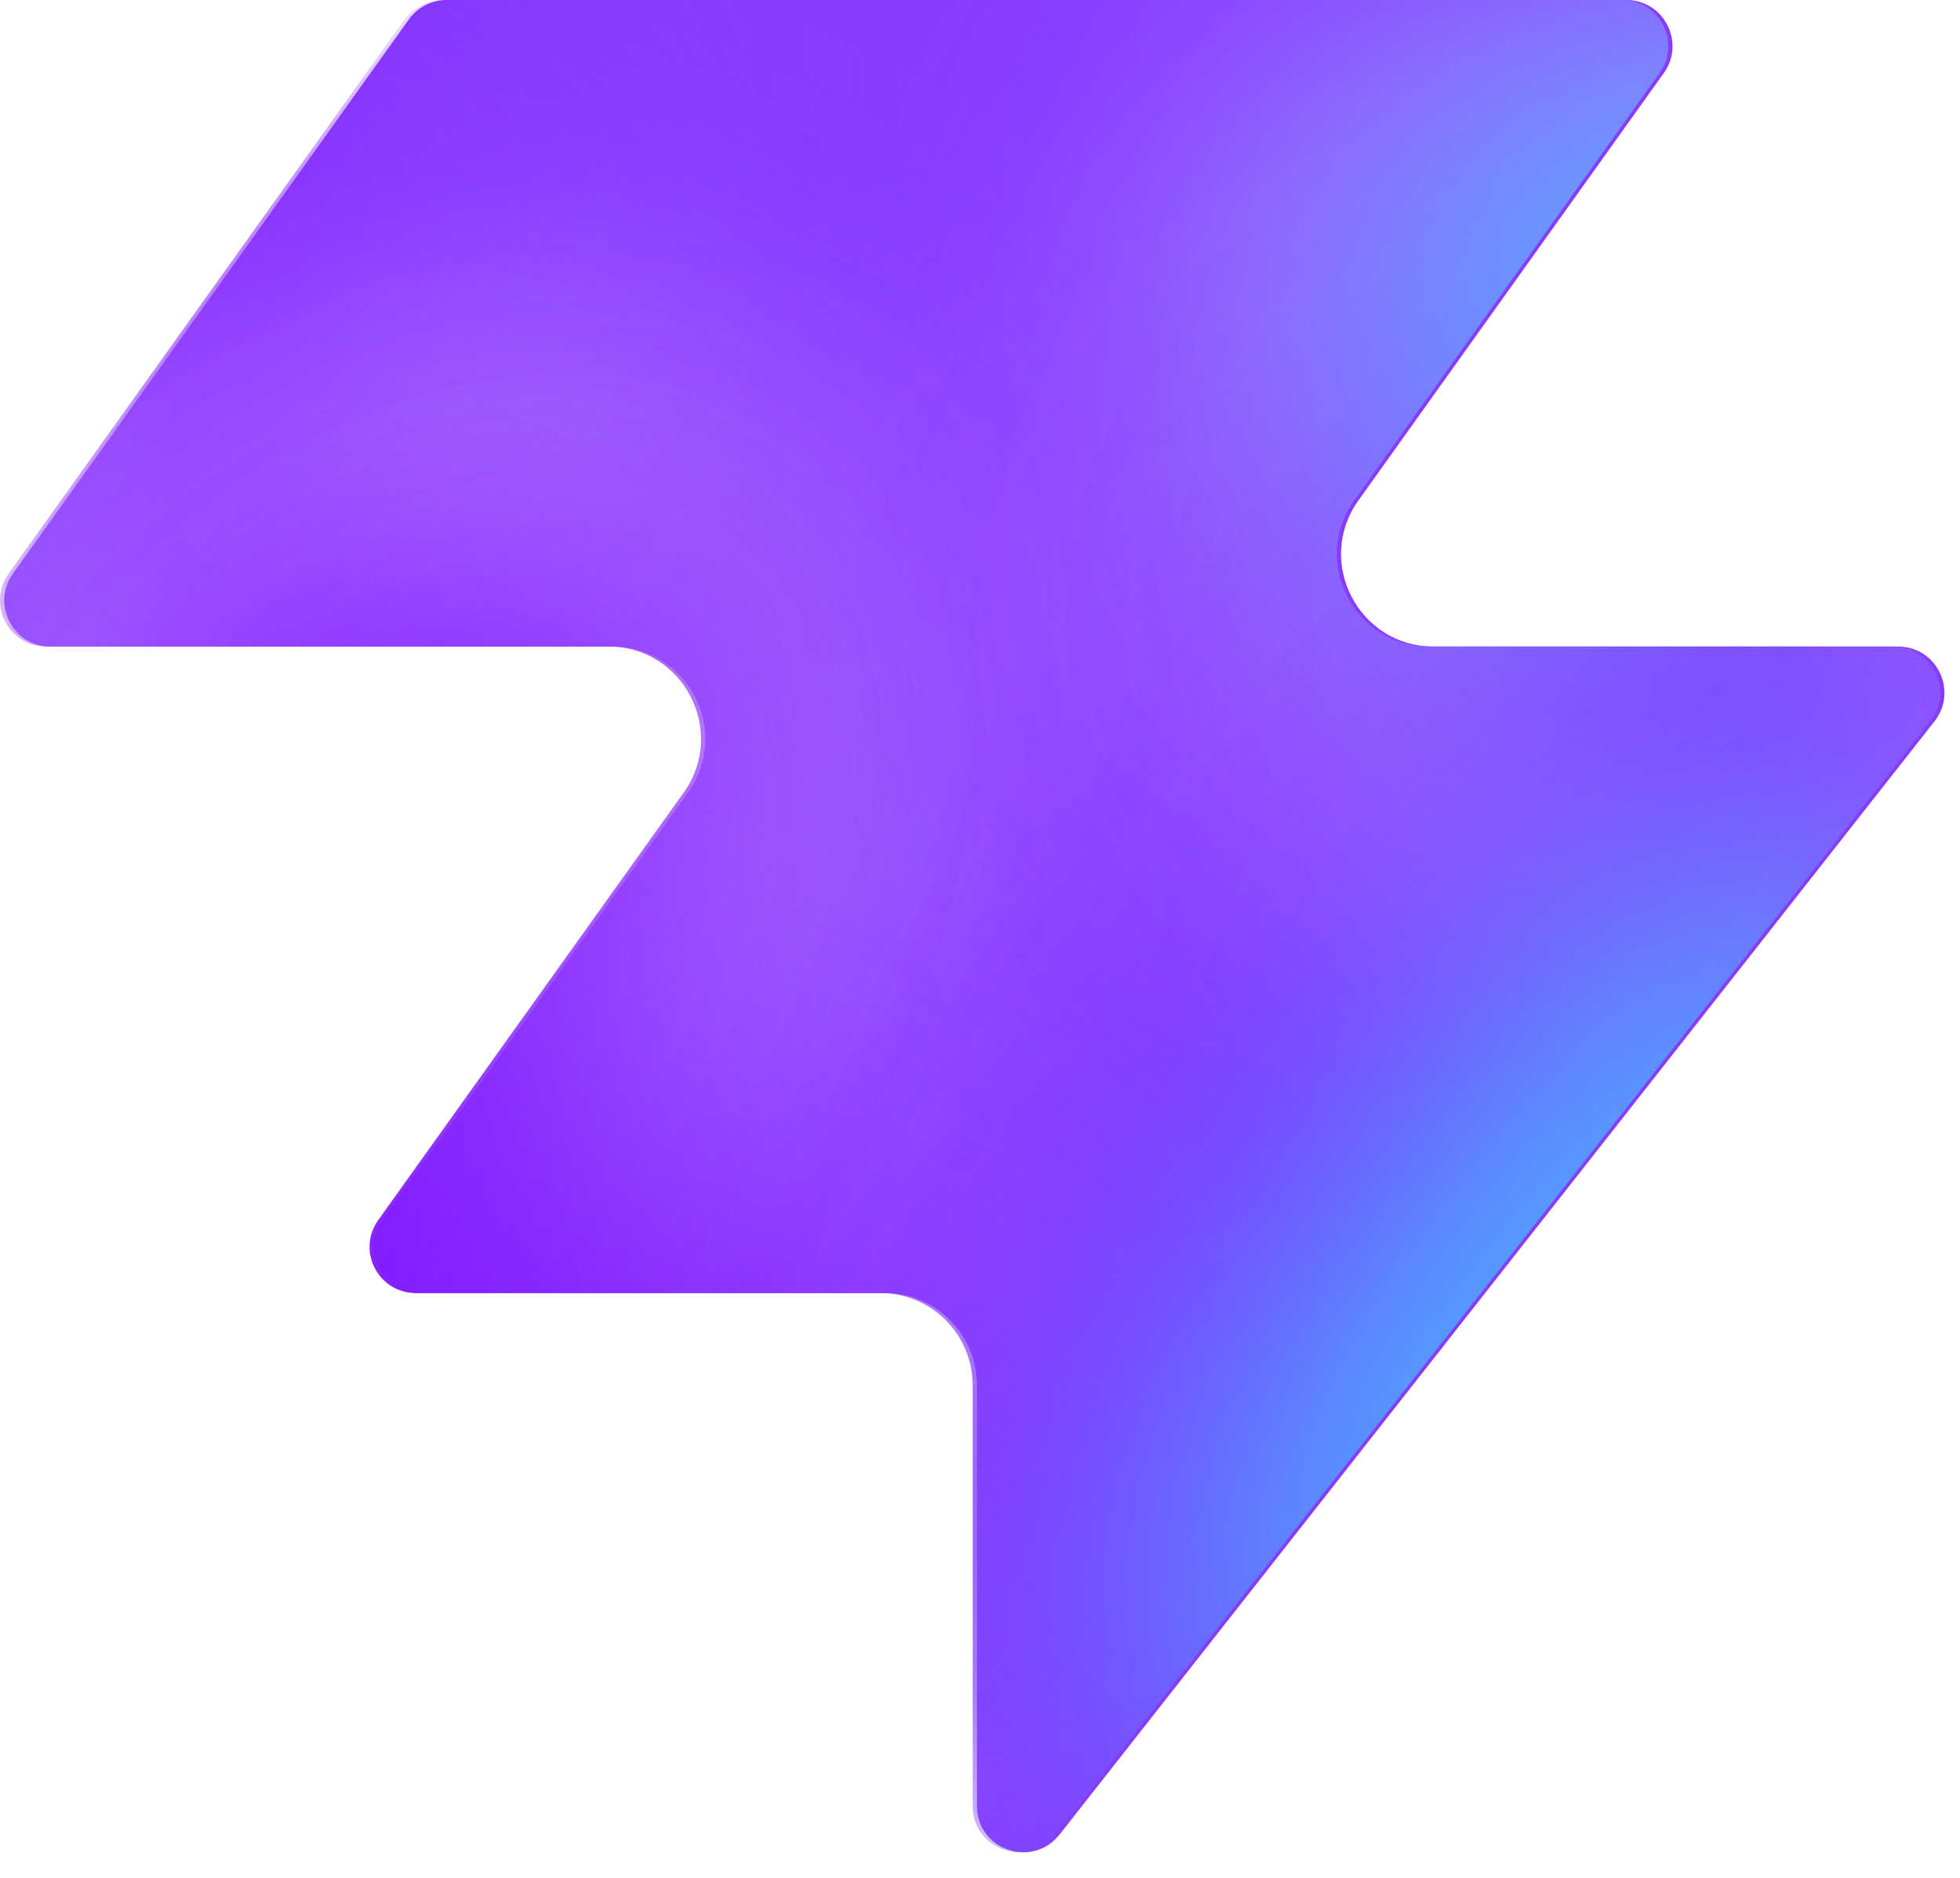
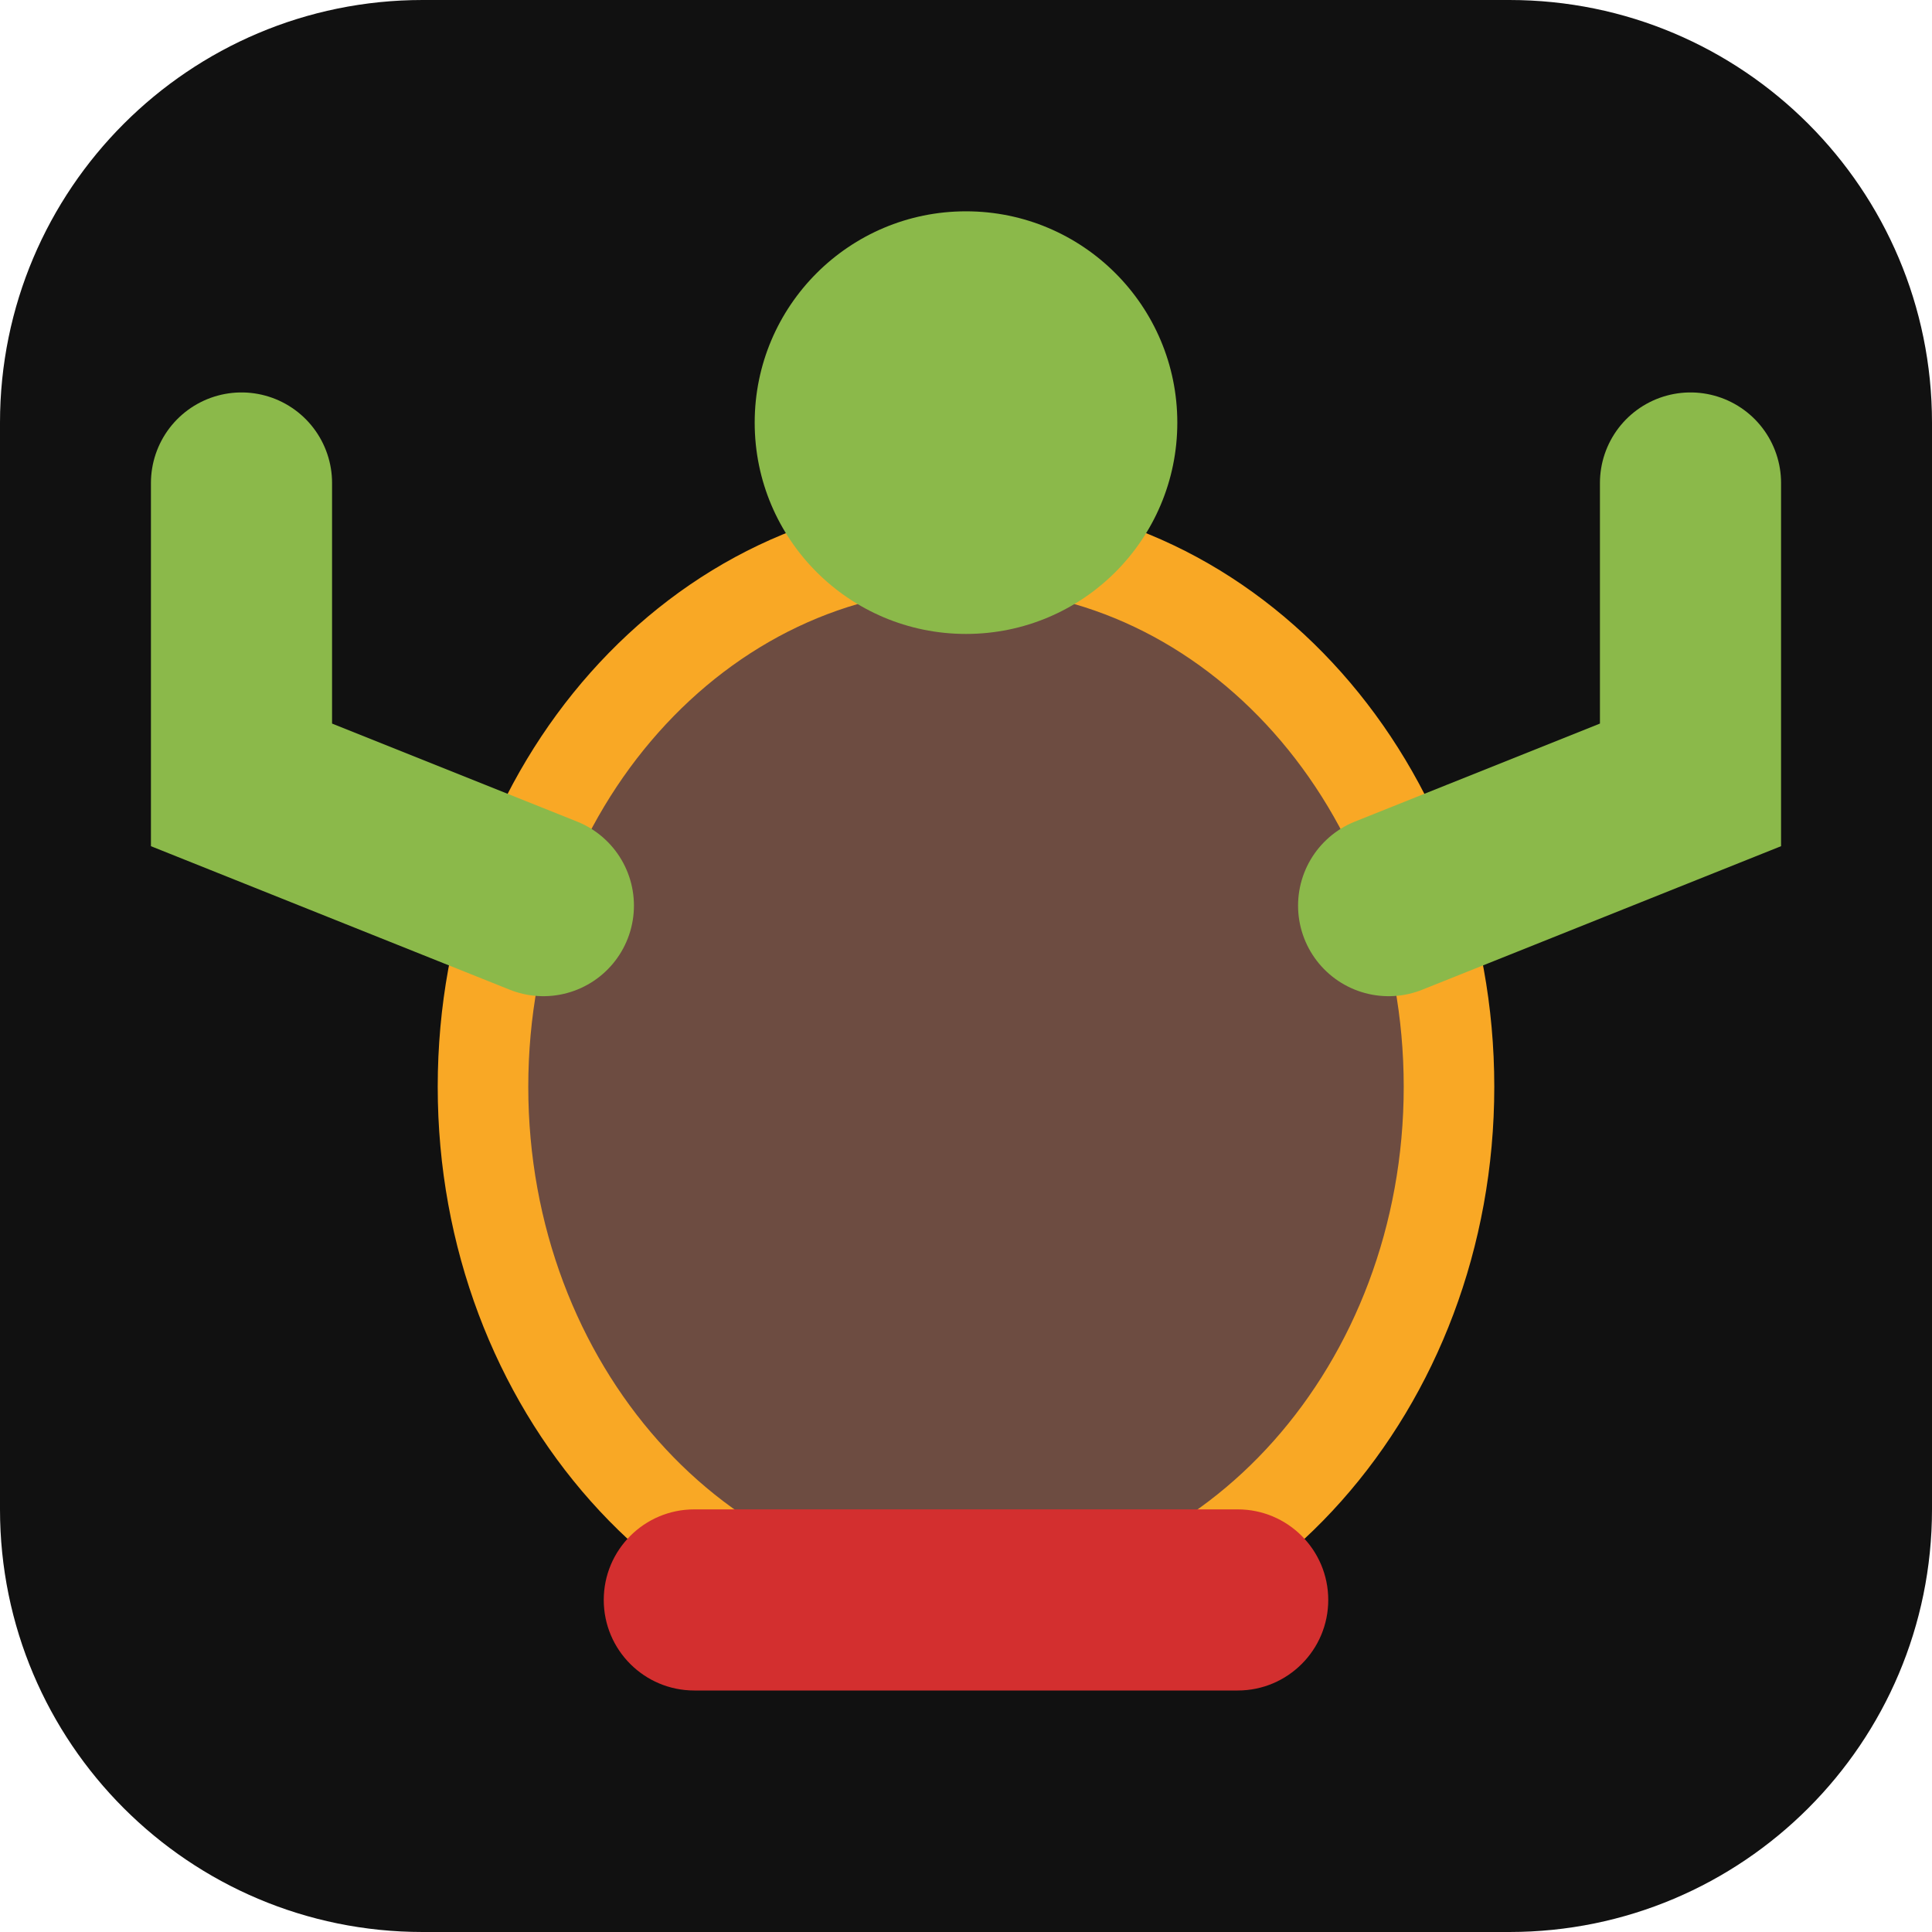
- <svg xmlns="http://www.w3.org/2000/svg" width="48" height="46" fill="none" viewBox="0 0 48 46">
-   <path fill="#863bff" d="M25.946 44.938c-.664.845-2.021.375-2.021-.698V33.937a2.26 2.26 0 0 0-2.262-2.262H10.287c-.92 0-1.456-1.04-.92-1.788l7.48-10.471c1.07-1.497 0-3.578-1.842-3.578H1.237c-.92 0-1.456-1.04-.92-1.788L10.013.474c.214-.297.556-.474.92-.474h28.894c.92 0 1.456 1.04.92 1.788l-7.48 10.471c-1.07 1.498 0 3.579 1.842 3.579h11.377c.943 0 1.473 1.088.89 1.83L25.947 44.94z" style="fill:#863bff;fill:color(display-p3 .525 .23 1);fill-opacity:1" />
-   <mask id="a" width="48" height="46" x="0" y="0" maskUnits="userSpaceOnUse" style="mask-type:alpha">
-     <path fill="#000" d="M25.842 44.938c-.664.844-2.021.375-2.021-.698V33.937a2.26 2.26 0 0 0-2.262-2.262H10.183c-.92 0-1.456-1.04-.92-1.788l7.48-10.471c1.07-1.498 0-3.579-1.842-3.579H1.133c-.92 0-1.456-1.04-.92-1.787L9.91.473c.214-.297.556-.474.92-.474h28.894c.92 0 1.456 1.04.92 1.788l-7.48 10.471c-1.07 1.498 0 3.578 1.842 3.578h11.377c.943 0 1.473 1.088.89 1.832L25.843 44.94z" style="fill:#000;fill-opacity:1" />
-   </mask>
-   <g mask="url(#a)">
-     <g filter="url(#b)">
-       <ellipse cx="5.508" cy="14.704" fill="#ede6ff" rx="5.508" ry="14.704" style="fill:#ede6ff;fill:color(display-p3 .927 .903 1);fill-opacity:1" transform="matrix(.00324 1 1 -.00324 -4.47 31.516)" />
-     </g>
-     <g filter="url(#c)">
-       <ellipse cx="10.399" cy="29.851" fill="#ede6ff" rx="10.399" ry="29.851" style="fill:#ede6ff;fill:color(display-p3 .927 .903 1);fill-opacity:1" transform="matrix(.00324 1 1 -.00324 -39.328 7.883)" />
-     </g>
-     <g filter="url(#d)">
-       <ellipse cx="5.508" cy="30.487" fill="#7e14ff" rx="5.508" ry="30.487" style="fill:#7e14ff;fill:color(display-p3 .492 .077 1);fill-opacity:1" transform="rotate(89.814 -25.913 -14.639)scale(1 -1)" />
-     </g>
-     <g filter="url(#e)">
-       <ellipse cx="5.508" cy="30.599" fill="#7e14ff" rx="5.508" ry="30.599" style="fill:#7e14ff;fill:color(display-p3 .492 .077 1);fill-opacity:1" transform="rotate(89.814 -32.644 -3.334)scale(1 -1)" />
-     </g>
-     <g filter="url(#f)">
-       <ellipse cx="5.508" cy="30.599" fill="#7e14ff" rx="5.508" ry="30.599" style="fill:#7e14ff;fill:color(display-p3 .492 .077 1);fill-opacity:1" transform="matrix(.00324 1 1 -.00324 -34.34 30.47)" />
-     </g>
-     <g filter="url(#g)">
-       <ellipse cx="14.072" cy="22.078" fill="#ede6ff" rx="14.072" ry="22.078" style="fill:#ede6ff;fill:color(display-p3 .927 .903 1);fill-opacity:1" transform="rotate(93.35 24.506 48.493)scale(-1 1)" />
-     </g>
-     <g filter="url(#h)">
-       <ellipse cx="3.47" cy="21.501" fill="#7e14ff" rx="3.47" ry="21.501" style="fill:#7e14ff;fill:color(display-p3 .492 .077 1);fill-opacity:1" transform="rotate(89.009 28.708 47.59)scale(-1 1)" />
-     </g>
-     <g filter="url(#i)">
-       <ellipse cx="3.47" cy="21.501" fill="#7e14ff" rx="3.47" ry="21.501" style="fill:#7e14ff;fill:color(display-p3 .492 .077 1);fill-opacity:1" transform="rotate(89.009 28.708 47.59)scale(-1 1)" />
-     </g>
-     <g filter="url(#j)">
-       <ellipse cx=".387" cy="8.972" fill="#7e14ff" rx="4.407" ry="29.108" style="fill:#7e14ff;fill:color(display-p3 .492 .077 1);fill-opacity:1" transform="rotate(39.51 .387 8.972)" />
-     </g>
-     <g filter="url(#k)">
-       <ellipse cx="47.523" cy="-6.092" fill="#7e14ff" rx="4.407" ry="29.108" style="fill:#7e14ff;fill:color(display-p3 .492 .077 1);fill-opacity:1" transform="rotate(37.892 47.523 -6.092)" />
-     </g>
-     <g filter="url(#l)">
-       <ellipse cx="41.412" cy="6.333" fill="#47bfff" rx="5.971" ry="9.665" style="fill:#47bfff;fill:color(display-p3 .28 .748 1);fill-opacity:1" transform="rotate(37.892 41.412 6.333)" />
-     </g>
-     <g filter="url(#m)">
-       <ellipse cx="-1.879" cy="38.332" fill="#7e14ff" rx="4.407" ry="29.108" style="fill:#7e14ff;fill:color(display-p3 .492 .077 1);fill-opacity:1" transform="rotate(37.892 -1.88 38.332)" />
-     </g>
-     <g filter="url(#n)">
-       <ellipse cx="-1.879" cy="38.332" fill="#7e14ff" rx="4.407" ry="29.108" style="fill:#7e14ff;fill:color(display-p3 .492 .077 1);fill-opacity:1" transform="rotate(37.892 -1.88 38.332)" />
-     </g>
-     <g filter="url(#o)">
-       <ellipse cx="35.651" cy="29.907" fill="#7e14ff" rx="4.407" ry="29.108" style="fill:#7e14ff;fill:color(display-p3 .492 .077 1);fill-opacity:1" transform="rotate(37.892 35.651 29.907)" />
-     </g>
-     <g filter="url(#p)">
-       <ellipse cx="38.418" cy="32.4" fill="#47bfff" rx="5.971" ry="15.297" style="fill:#47bfff;fill:color(display-p3 .28 .748 1);fill-opacity:1" transform="rotate(37.892 38.418 32.4)" />
-     </g>
-   </g>
-   <defs>
-     <filter id="b" width="60.045" height="41.654" x="-19.77" y="16.149" color-interpolation-filters="sRGB" filterUnits="userSpaceOnUse">
-       <feFlood flood-opacity="0" result="BackgroundImageFix" />
-       <feBlend in="SourceGraphic" in2="BackgroundImageFix" result="shape" />
-       <feGaussianBlur result="effect1_foregroundBlur_2002_17158" stdDeviation="7.659" />
-     </filter>
-     <filter id="c" width="90.34" height="51.437" x="-54.613" y="-7.533" color-interpolation-filters="sRGB" filterUnits="userSpaceOnUse">
-       <feFlood flood-opacity="0" result="BackgroundImageFix" />
-       <feBlend in="SourceGraphic" in2="BackgroundImageFix" result="shape" />
-       <feGaussianBlur result="effect1_foregroundBlur_2002_17158" stdDeviation="7.659" />
-     </filter>
-     <filter id="d" width="79.355" height="29.4" x="-49.64" y="2.03" color-interpolation-filters="sRGB" filterUnits="userSpaceOnUse">
-       <feFlood flood-opacity="0" result="BackgroundImageFix" />
-       <feBlend in="SourceGraphic" in2="BackgroundImageFix" result="shape" />
-       <feGaussianBlur result="effect1_foregroundBlur_2002_17158" stdDeviation="4.596" />
-     </filter>
-     <filter id="e" width="79.579" height="29.4" x="-45.045" y="20.029" color-interpolation-filters="sRGB" filterUnits="userSpaceOnUse">
-       <feFlood flood-opacity="0" result="BackgroundImageFix" />
-       <feBlend in="SourceGraphic" in2="BackgroundImageFix" result="shape" />
-       <feGaussianBlur result="effect1_foregroundBlur_2002_17158" stdDeviation="4.596" />
-     </filter>
-     <filter id="f" width="79.579" height="29.4" x="-43.513" y="21.178" color-interpolation-filters="sRGB" filterUnits="userSpaceOnUse">
-       <feFlood flood-opacity="0" result="BackgroundImageFix" />
-       <feBlend in="SourceGraphic" in2="BackgroundImageFix" result="shape" />
-       <feGaussianBlur result="effect1_foregroundBlur_2002_17158" stdDeviation="4.596" />
-     </filter>
-     <filter id="g" width="74.749" height="58.852" x="15.756" y="-17.901" color-interpolation-filters="sRGB" filterUnits="userSpaceOnUse">
-       <feFlood flood-opacity="0" result="BackgroundImageFix" />
-       <feBlend in="SourceGraphic" in2="BackgroundImageFix" result="shape" />
-       <feGaussianBlur result="effect1_foregroundBlur_2002_17158" stdDeviation="7.659" />
-     </filter>
-     <filter id="h" width="61.377" height="25.362" x="23.548" y="2.284" color-interpolation-filters="sRGB" filterUnits="userSpaceOnUse">
-       <feFlood flood-opacity="0" result="BackgroundImageFix" />
-       <feBlend in="SourceGraphic" in2="BackgroundImageFix" result="shape" />
-       <feGaussianBlur result="effect1_foregroundBlur_2002_17158" stdDeviation="4.596" />
-     </filter>
-     <filter id="i" width="61.377" height="25.362" x="23.548" y="2.284" color-interpolation-filters="sRGB" filterUnits="userSpaceOnUse">
-       <feFlood flood-opacity="0" result="BackgroundImageFix" />
-       <feBlend in="SourceGraphic" in2="BackgroundImageFix" result="shape" />
-       <feGaussianBlur result="effect1_foregroundBlur_2002_17158" stdDeviation="4.596" />
-     </filter>
-     <filter id="j" width="56.045" height="63.649" x="-27.636" y="-22.853" color-interpolation-filters="sRGB" filterUnits="userSpaceOnUse">
-       <feFlood flood-opacity="0" result="BackgroundImageFix" />
-       <feBlend in="SourceGraphic" in2="BackgroundImageFix" result="shape" />
-       <feGaussianBlur result="effect1_foregroundBlur_2002_17158" stdDeviation="4.596" />
-     </filter>
-     <filter id="k" width="54.814" height="64.646" x="20.116" y="-38.415" color-interpolation-filters="sRGB" filterUnits="userSpaceOnUse">
-       <feFlood flood-opacity="0" result="BackgroundImageFix" />
-       <feBlend in="SourceGraphic" in2="BackgroundImageFix" result="shape" />
-       <feGaussianBlur result="effect1_foregroundBlur_2002_17158" stdDeviation="4.596" />
-     </filter>
-     <filter id="l" width="33.541" height="35.313" x="24.641" y="-11.323" color-interpolation-filters="sRGB" filterUnits="userSpaceOnUse">
-       <feFlood flood-opacity="0" result="BackgroundImageFix" />
-       <feBlend in="SourceGraphic" in2="BackgroundImageFix" result="shape" />
-       <feGaussianBlur result="effect1_foregroundBlur_2002_17158" stdDeviation="4.596" />
-     </filter>
-     <filter id="m" width="54.814" height="64.646" x="-29.286" y="6.009" color-interpolation-filters="sRGB" filterUnits="userSpaceOnUse">
-       <feFlood flood-opacity="0" result="BackgroundImageFix" />
-       <feBlend in="SourceGraphic" in2="BackgroundImageFix" result="shape" />
-       <feGaussianBlur result="effect1_foregroundBlur_2002_17158" stdDeviation="4.596" />
-     </filter>
-     <filter id="n" width="54.814" height="64.646" x="-29.286" y="6.009" color-interpolation-filters="sRGB" filterUnits="userSpaceOnUse">
-       <feFlood flood-opacity="0" result="BackgroundImageFix" />
-       <feBlend in="SourceGraphic" in2="BackgroundImageFix" result="shape" />
-       <feGaussianBlur result="effect1_foregroundBlur_2002_17158" stdDeviation="4.596" />
-     </filter>
-     <filter id="o" width="54.814" height="64.646" x="8.244" y="-2.416" color-interpolation-filters="sRGB" filterUnits="userSpaceOnUse">
-       <feFlood flood-opacity="0" result="BackgroundImageFix" />
-       <feBlend in="SourceGraphic" in2="BackgroundImageFix" result="shape" />
-       <feGaussianBlur result="effect1_foregroundBlur_2002_17158" stdDeviation="4.596" />
-     </filter>
-     <filter id="p" width="39.409" height="43.623" x="18.713" y="10.588" color-interpolation-filters="sRGB" filterUnits="userSpaceOnUse">
-       <feFlood flood-opacity="0" result="BackgroundImageFix" />
-       <feBlend in="SourceGraphic" in2="BackgroundImageFix" result="shape" />
-       <feGaussianBlur result="effect1_foregroundBlur_2002_17158" stdDeviation="4.596" />
-     </filter>
-   </defs>
+ <svg xmlns="http://www.w3.org/2000/svg" viewBox="0 0 64 64">
+   <rect width="64" height="64" rx="14" fill="#111111" />
+   <ellipse cx="32" cy="36" rx="16" ry="18" fill="#6d4c41" stroke="#f9a825" stroke-width="3" />
+   <circle cx="32" cy="14" r="7" fill="#8bb94a" />
+   <path d="M18 30 L8 26 L8 16 M46 30 L56 26 L56 16" stroke="#8bb94a" stroke-width="6" stroke-linecap="round" fill="none" />
+   <rect x="20" y="50" width="24" height="6" rx="3" fill="#d32f2f" />
</svg>
